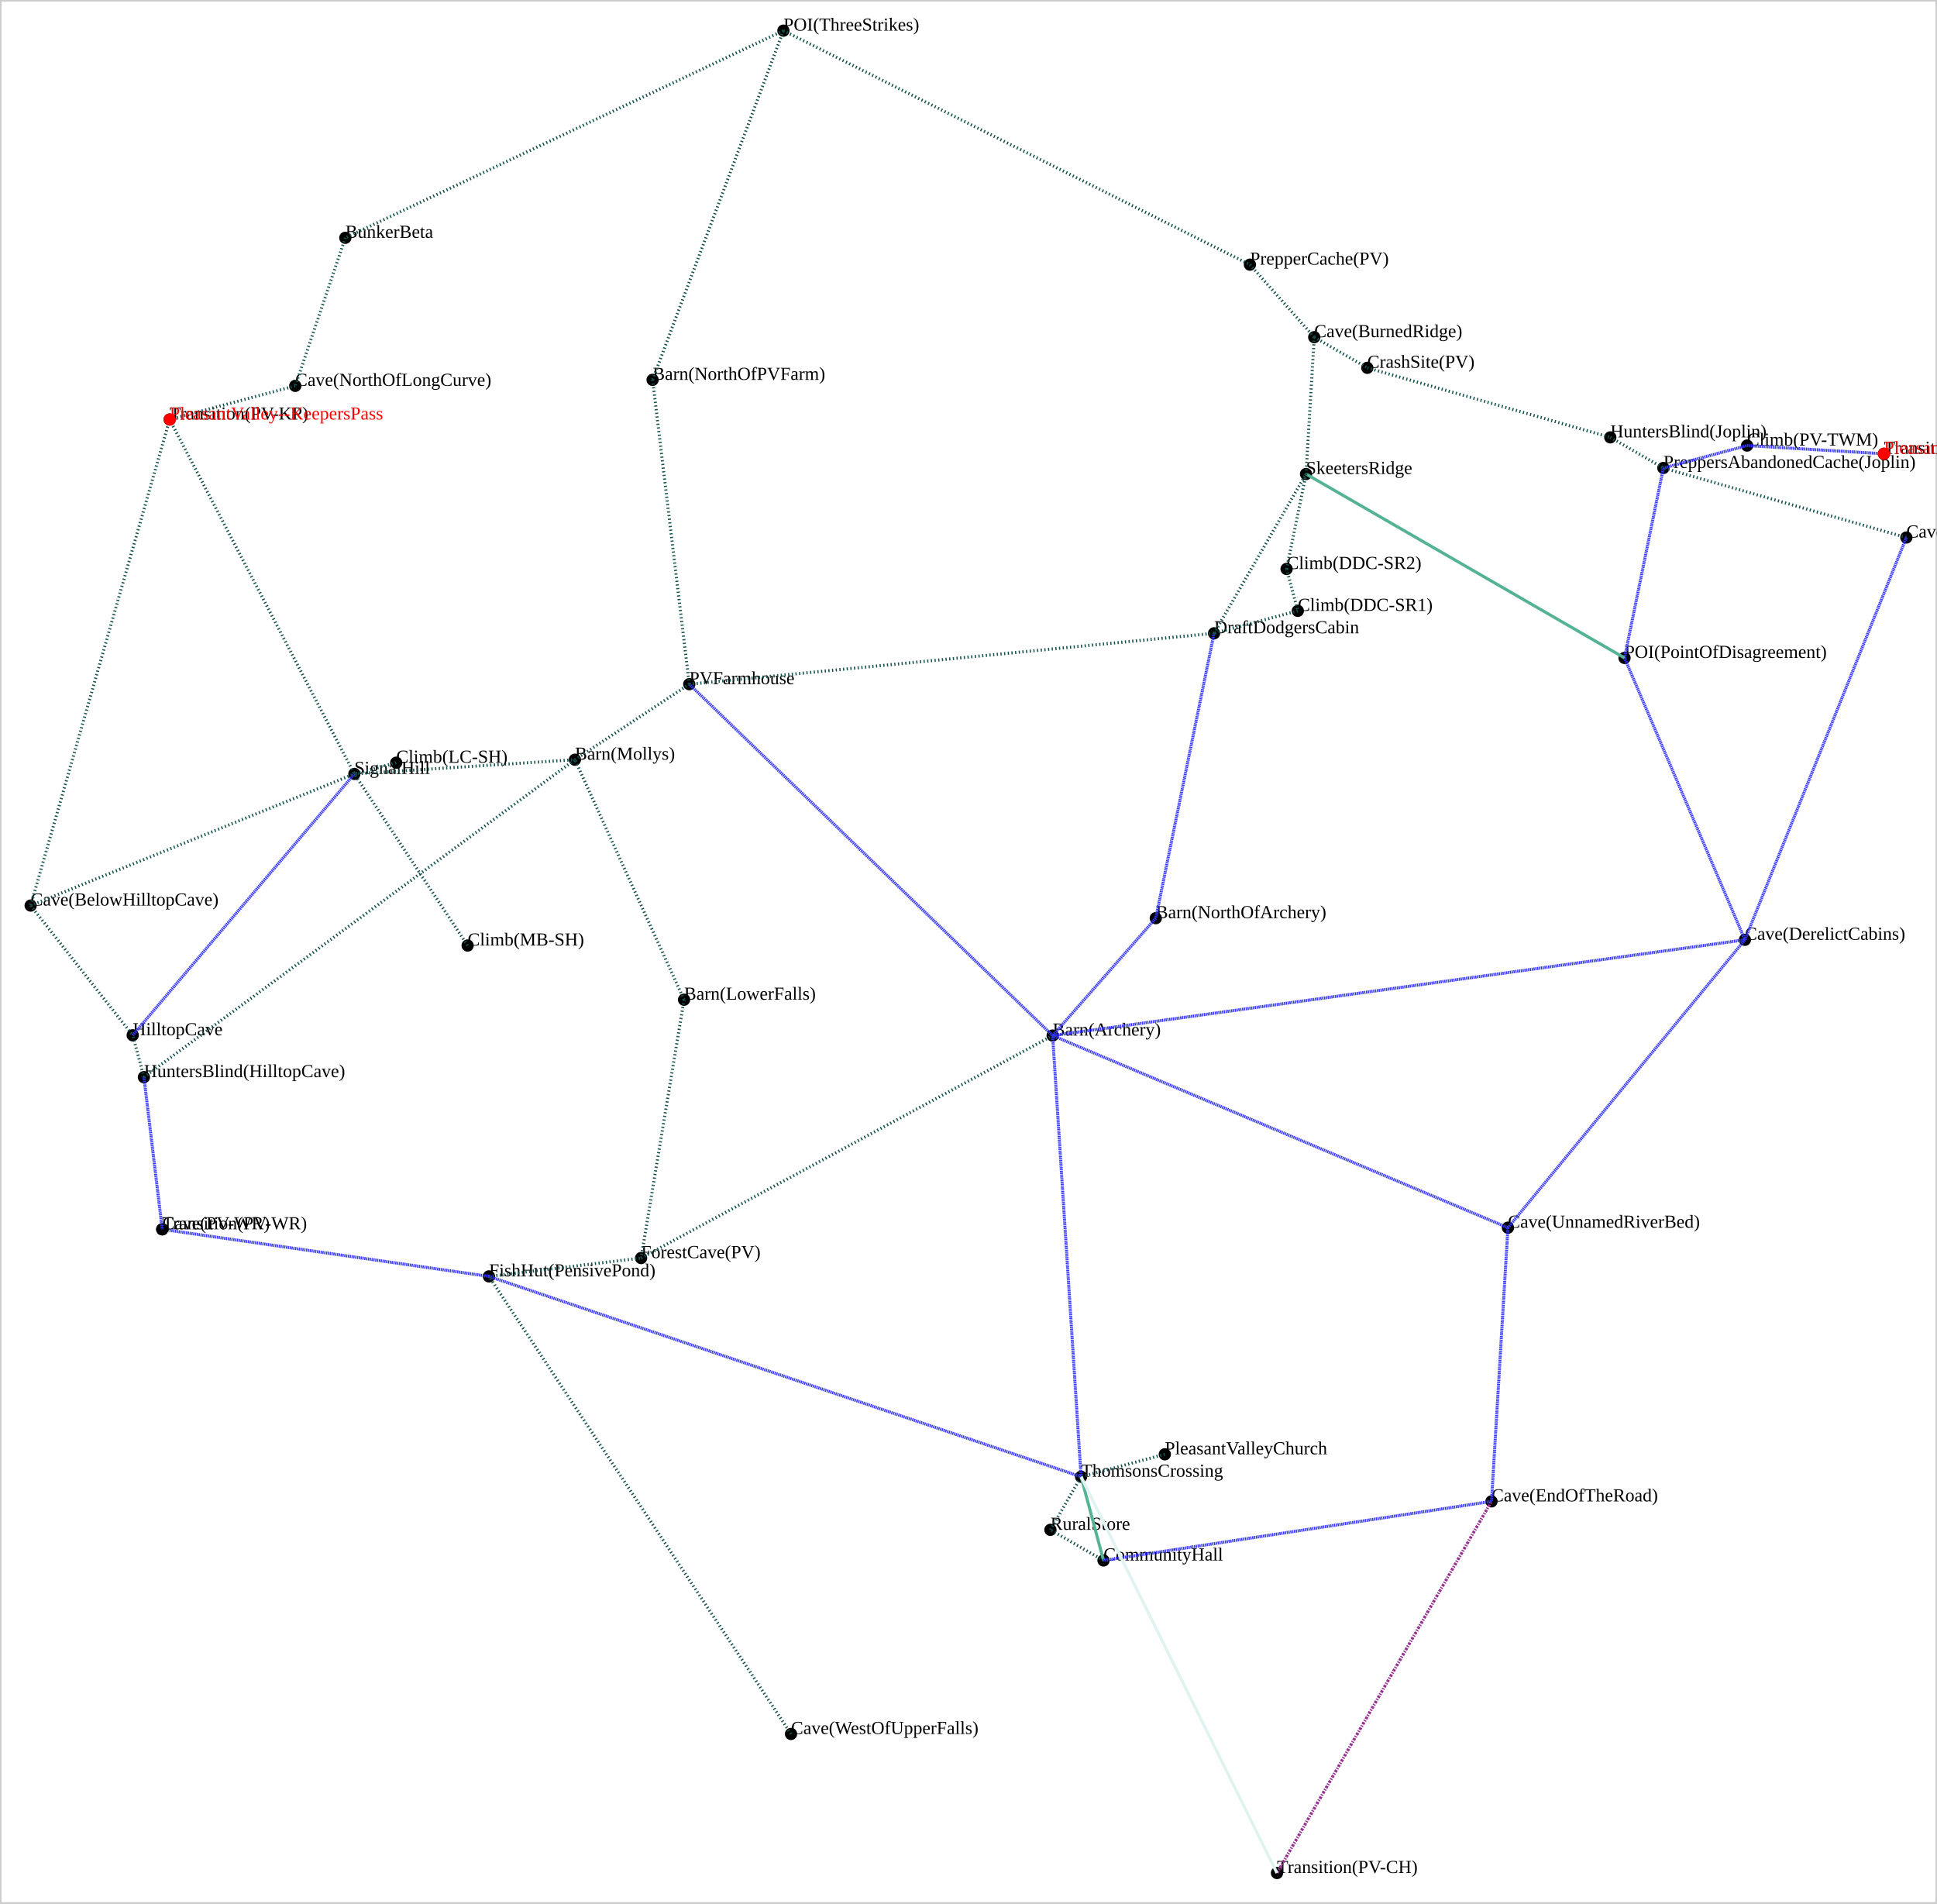
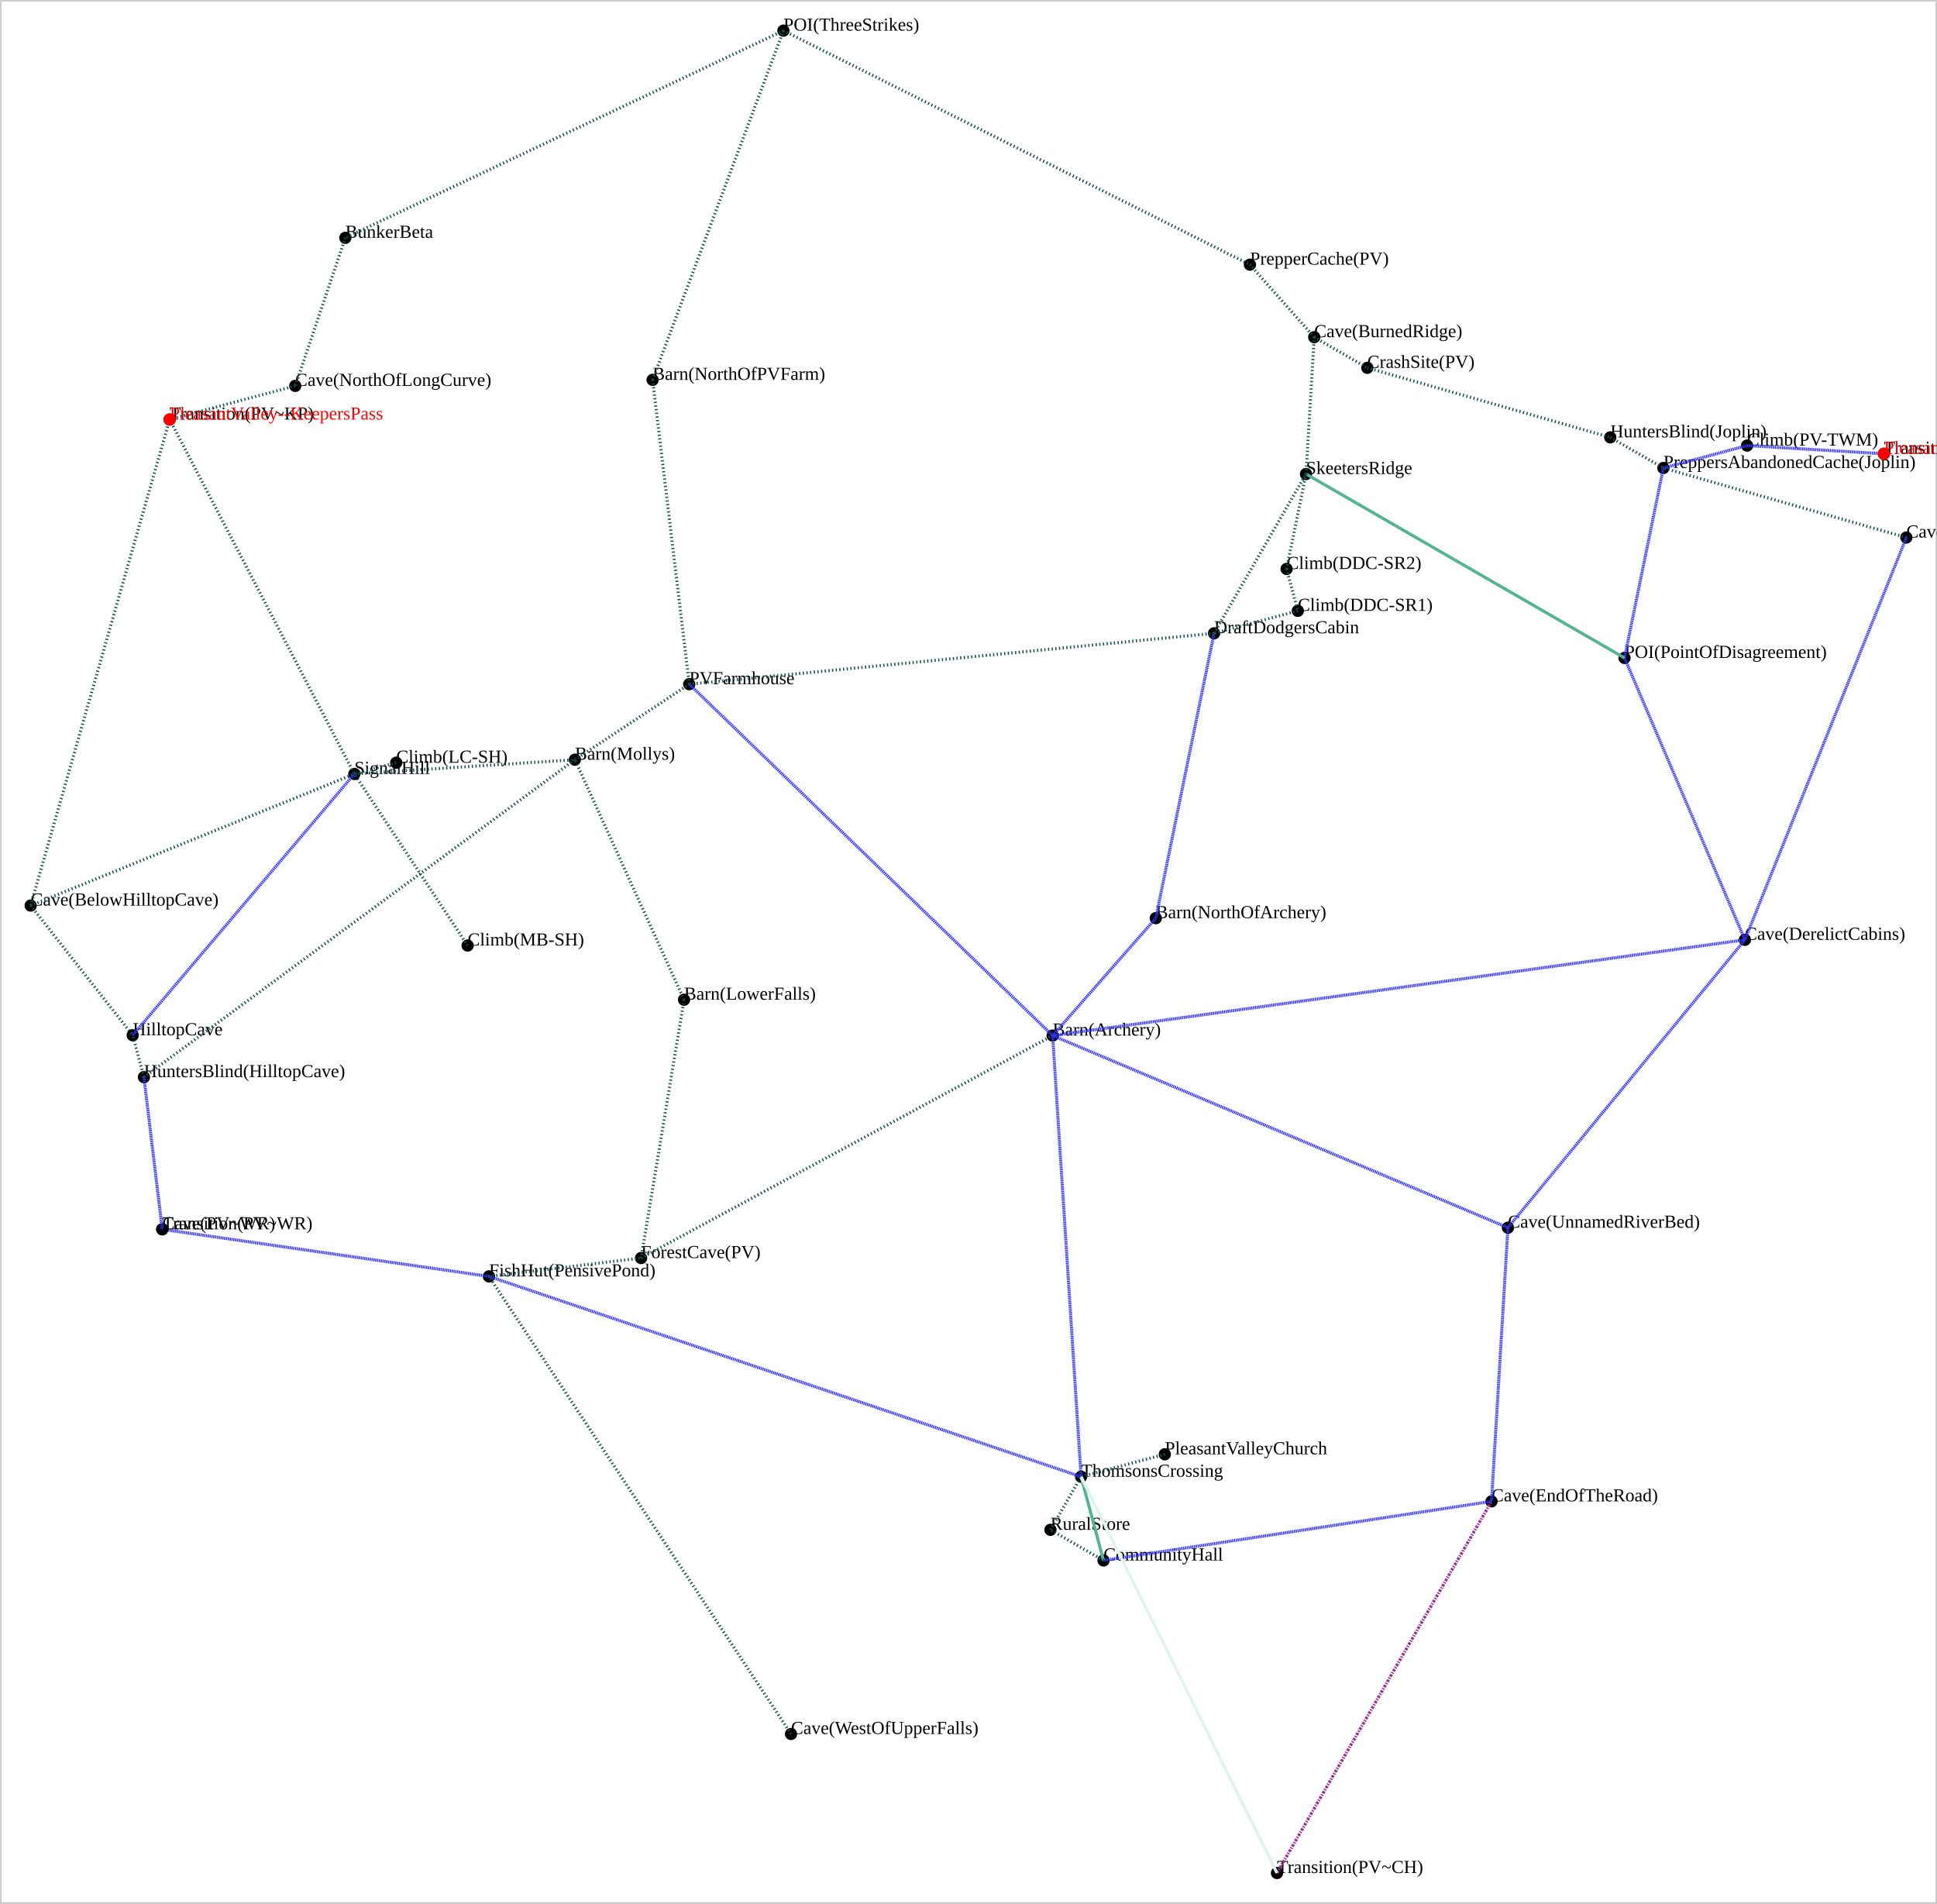
<svg xmlns="http://www.w3.org/2000/svg" width="3160.16" height="3105.26" viewBox="0 0 3160.16 3105.26">
  <defs>
</defs>
  <rect x="0" y="0" width="3160.16" height="3105.26" fill="white" stroke="#cccccc" stroke-width="5.0" />
  <circle cx="3073.56" cy="740.2" r="10" fill="black" />
-   <text x="3073.56" y="740.2" font-size="30" fill="black">Transition(PV-TWM)</text>
+   <text x="3073.56" y="740.2" font-size="30" fill="black">Transition(PV~TWM)</text>
  <circle cx="2850.35" cy="726.8" r="10" fill="black" />
  <text x="2850.35" y="726.8" font-size="30" fill="black">Climb(PV-TWM)</text>
  <path d="M2850.35,726.8 L3073.56,740.2" stroke-width="5.0" stroke="#3435ff" stroke-dasharray="2,1" />
  <circle cx="2713.75" cy="763.4" r="10" fill="black" />
  <text x="2713.75" y="763.4" font-size="30" fill="black">PreppersAbandonedCache(Joplin)</text>
  <path d="M2713.75,763.4 L2850.35,726.8" stroke-width="5.0" stroke="#3435ff" stroke-dasharray="2,1" />
  <circle cx="2650.35" cy="1073.21" r="10" fill="black" />
  <text x="2650.35" y="1073.21" font-size="30" fill="black">POI(PointOfDisagreement)</text>
  <path d="M2650.35,1073.21 L2713.75,763.4" stroke-width="5.0" stroke="#3435ff" stroke-dasharray="2,1" />
  <circle cx="2846.76" cy="1533.02" r="10" fill="black" />
  <text x="2846.76" y="1533.02" font-size="30" fill="black">Cave(DerelictCabins)</text>
  <path d="M2846.76,1533.02 L2650.35,1073.21" stroke-width="5.0" stroke="#3435ff" stroke-dasharray="2,1" />
  <circle cx="1717.34" cy="1689.23" r="10" fill="black" />
  <text x="1717.34" y="1689.23" font-size="30" fill="black">Barn(Archery)</text>
  <path d="M1717.34,1689.23 L2846.76,1533.02" stroke-width="5.0" stroke="#3435ff" stroke-dasharray="2,1" />
  <circle cx="2627.15" cy="713.4" r="10" fill="black" />
  <text x="2627.15" y="713.4" font-size="30" fill="black">HuntersBlind(Joplin)</text>
  <path d="M2627.15,713.4 L2713.75,763.4" stroke-width="5.0" stroke="#16524f" stroke-dasharray="2,4" />
  <circle cx="2230.74" cy="600.0" r="10" fill="black" />
  <text x="2230.74" y="600.0" font-size="30" fill="black">CrashSite(PV)</text>
  <path d="M2230.74,600.0 L2627.15,713.4" stroke-width="5.0" stroke="#16524f" stroke-dasharray="2,4" />
  <circle cx="2144.13" cy="550.0" r="10" fill="black" />
  <text x="2144.13" y="550.0" font-size="30" fill="black">Cave(BurnedRidge)</text>
  <path d="M2144.13,550.0 L2230.74,600.0" stroke-width="5.0" stroke="#16524f" stroke-dasharray="2,4" />
  <circle cx="2130.74" cy="773.21" r="10" fill="black" />
  <text x="2130.74" y="773.21" font-size="30" fill="black">SkeetersRidge</text>
  <path d="M2130.74,773.21 L2650.35,1073.21" stroke-width="5.0" stroke="#55b395" stroke-dasharray="" />
  <path d="M2130.74,773.21 L2144.13,550.0" stroke-width="5.0" stroke="#16524f" stroke-dasharray="2,4" />
  <circle cx="1885.64" cy="1497.73" r="10" fill="black" />
  <text x="1885.64" y="1497.73" font-size="30" fill="black">Barn(NorthOfArchery)</text>
  <path d="M1885.64,1497.73 L1717.34,1689.23" stroke-width="5.0" stroke="#3435ff" stroke-dasharray="2,1" />
  <circle cx="1980.74" cy="1033.02" r="10" fill="black" />
  <text x="1980.74" y="1033.02" font-size="30" fill="black">DraftDodgersCabin</text>
  <path d="M1980.74,1033.02 L1885.64,1497.73" stroke-width="5.0" stroke="#3435ff" stroke-dasharray="2,1" />
  <path d="M1980.74,1033.02 L2130.74,773.21" stroke-width="5.0" stroke="#16524f" stroke-dasharray="2,4" />
  <circle cx="1124.52" cy="1116.03" r="10" fill="black" />
  <text x="1124.52" y="1116.03" font-size="30" fill="black">PVFarmhouse</text>
  <path d="M1124.52,1116.03 L1717.34,1689.23" stroke-width="5.0" stroke="#3435ff" stroke-dasharray="2,1" />
  <path d="M1124.52,1116.03 L1980.74,1033.02" stroke-width="5.0" stroke="#16524f" stroke-dasharray="2,4" />
  <circle cx="937.92" cy="1239.23" r="10" fill="black" />
  <text x="937.92" y="1239.23" font-size="30" fill="black">Barn(Mollys)</text>
  <path d="M937.92,1239.23 L1124.52,1116.03" stroke-width="5.0" stroke="#16524f" stroke-dasharray="2,4" />
  <circle cx="578.11" cy="1262.44" r="10" fill="black" />
  <text x="578.11" y="1262.44" font-size="30" fill="black">SignalHill</text>
  <path d="M578.11,1262.44 L937.92,1239.23" stroke-width="5.0" stroke="#16524f" stroke-dasharray="2,4" />
  <circle cx="1045.93" cy="2052.15" r="10" fill="black" />
  <text x="1045.93" y="2052.15" font-size="30" fill="black">ForestCave(PV)</text>
  <path d="M1045.93,2052.15 L1717.34,1689.23" stroke-width="5.0" stroke="#16524f" stroke-dasharray="2,4" />
  <circle cx="1763.75" cy="2408.85" r="10" fill="black" />
  <text x="1763.75" y="2408.85" font-size="30" fill="black">ThomsonsCrossing</text>
  <path d="M1763.75,2408.85 L1717.34,1689.23" stroke-width="5.0" stroke="#3435ff" stroke-dasharray="2,1" />
  <circle cx="1713.75" cy="2495.45" r="10" fill="black" />
  <text x="1713.75" y="2495.45" font-size="30" fill="black">RuralStore</text>
  <path d="M1713.75,2495.45 L1763.75,2408.85" stroke-width="5.0" stroke="#16524f" stroke-dasharray="2,4" />
  <circle cx="1900.35" cy="2372.25" r="10" fill="black" />
  <text x="1900.35" y="2372.25" font-size="30" fill="black">PleasantValleyChurch</text>
  <path d="M1900.35,2372.25 L1763.75,2408.85" stroke-width="5.0" stroke="#16524f" stroke-dasharray="2,4" />
  <circle cx="1800.35" cy="2545.45" r="10" fill="black" />
  <text x="1800.35" y="2545.45" font-size="30" fill="black">CommunityHall</text>
  <path d="M1800.35,2545.45 L1763.75,2408.85" stroke-width="5.0" stroke="#55b395" stroke-dasharray="" />
  <path d="M1800.35,2545.45 L1713.75,2495.45" stroke-width="5.0" stroke="#16524f" stroke-dasharray="2,4" />
  <circle cx="2433.36" cy="2449.04" r="10" fill="black" />
  <text x="2433.36" y="2449.04" font-size="30" fill="black">Cave(EndOfTheRoad)</text>
  <path d="M2433.36,2449.04 L1800.35,2545.45" stroke-width="5.0" stroke="#3435ff" stroke-dasharray="2,1" />
  <circle cx="2083.36" cy="3055.26" r="10" fill="black" />
-   <text x="2083.36" y="3055.26" font-size="30" fill="black">Transition(PV-CH)</text>
+   <text x="2083.36" y="3055.26" font-size="30" fill="black">Transition(PV~CH)</text>
  <path d="M2083.36,3055.26 L2433.36,2449.04" stroke-width="5.0" stroke="#982f93" stroke-dasharray="4,2,2,2" />
  <path d="M2083.36,3055.26 L1763.75,2408.85" stroke-width="5.0" stroke="#e0f3f1" stroke-dasharray="" />
  <circle cx="2460.16" cy="2002.63" r="10" fill="black" />
  <text x="2460.16" y="2002.63" font-size="30" fill="black">Cave(UnnamedRiverBed)</text>
  <path d="M2460.16,2002.63 L2846.76,1533.02" stroke-width="5.0" stroke="#3435ff" stroke-dasharray="2,1" />
  <path d="M2460.16,2002.63 L2433.36,2449.04" stroke-width="5.0" stroke="#3435ff" stroke-dasharray="2,1" />
  <path d="M2460.16,2002.63 L1717.34,1689.23" stroke-width="5.0" stroke="#3435ff" stroke-dasharray="2,1" />
  <circle cx="797.72" cy="2082.05" r="10" fill="black" />
  <text x="797.72" y="2082.05" font-size="30" fill="black">FishHut(PensivePond)</text>
  <path d="M797.72,2082.05 L1763.75,2408.85" stroke-width="5.0" stroke="#3435ff" stroke-dasharray="2,1" />
  <path d="M797.72,2082.05 L1045.93,2052.15" stroke-width="5.0" stroke="#16524f" stroke-dasharray="2,4" />
  <circle cx="264.71" cy="2005.26" r="10" fill="black" />
-   <text x="264.71" y="2005.26" font-size="30" fill="black">Cave(PV-WR)</text>
+   <text x="264.71" y="2005.26" font-size="30" fill="black">Cave(PV~WR)</text>
  <path d="M264.71,2005.26 L797.72,2082.05" stroke-width="5.0" stroke="#3435ff" stroke-dasharray="2,1" />
  <circle cx="264.71" cy="2005.26" r="10" fill="black" />
-   <text x="264.71" y="2005.26" font-size="30" fill="black">Transition(PV-WR)</text>
+   <text x="264.71" y="2005.26" font-size="30" fill="black">Transition(PV~WR)</text>
  <path d="M264.71,2005.26 L264.71,2005.26" stroke-width="5.0" stroke="#c85d00" stroke-dasharray="7.4" />
  <circle cx="1290.54" cy="2828.46" r="10" fill="black" />
  <text x="1290.54" y="2828.46" font-size="30" fill="black">Cave(WestOfUpperFalls)</text>
  <path d="M1290.54,2828.46 L797.72,2082.05" stroke-width="5.0" stroke="#16524f" stroke-dasharray="2,4" />
  <circle cx="216.51" cy="1688.75" r="10" fill="black" />
  <text x="216.51" y="1688.75" font-size="30" fill="black">HilltopCave</text>
  <path d="M216.51,1688.75 L578.11,1262.44" stroke-width="5.0" stroke="#3435ff" stroke-dasharray="2,1" />
  <circle cx="234.81" cy="1757.05" r="10" fill="black" />
  <text x="234.81" y="1757.05" font-size="30" fill="black">HuntersBlind(HilltopCave)</text>
  <path d="M234.81,1757.05 L264.71,2005.26" stroke-width="5.0" stroke="#3435ff" stroke-dasharray="2,1" />
  <path d="M234.81,1757.05 L216.51,1688.75" stroke-width="5.0" stroke="#16524f" stroke-dasharray="2,4" />
  <path d="M234.81,1757.05 L937.92,1239.23" stroke-width="5.0" stroke="#16524f" stroke-dasharray="2,4" />
  <circle cx="50.0" cy="1477.15" r="10" fill="black" />
  <text x="50.0" y="1477.15" font-size="30" fill="black">Cave(BelowHilltopCave)</text>
  <path d="M50.0,1477.15 L578.11,1262.44" stroke-width="5.0" stroke="#16524f" stroke-dasharray="2,4" />
  <path d="M50.0,1477.15 L216.51,1688.75" stroke-width="5.0" stroke="#16524f" stroke-dasharray="2,4" />
  <circle cx="276.8" cy="684.33" r="10" fill="black" />
-   <text x="276.8" y="684.33" font-size="30" fill="black">Transition(PV-KP)</text>
+   <text x="276.8" y="684.33" font-size="30" fill="black">Transition(PV~KP)</text>
  <path d="M276.8,684.33 L578.11,1262.44" stroke-width="5.0" stroke="#16524f" stroke-dasharray="2,4" />
  <path d="M276.8,684.33 L50.0,1477.15" stroke-width="5.0" stroke="#16524f" stroke-dasharray="2,4" />
  <circle cx="481.7" cy="629.43" r="10" fill="black" />
  <text x="481.7" y="629.43" font-size="30" fill="black">Cave(NorthOfLongCurve)</text>
  <path d="M481.7,629.43 L276.8,684.33" stroke-width="5.0" stroke="#16524f" stroke-dasharray="2,4" />
  <circle cx="1064.71" cy="619.62" r="10" fill="black" />
  <text x="1064.71" y="619.62" font-size="30" fill="black">Barn(NorthOfPVFarm)</text>
  <path d="M1064.71,619.62 L1124.52,1116.03" stroke-width="5.0" stroke="#16524f" stroke-dasharray="2,4" />
  <circle cx="563.4" cy="387.92" r="10" fill="black" />
  <text x="563.4" y="387.92" font-size="30" fill="black">BunkerBeta</text>
  <path d="M563.4,387.92 L481.7,629.43" stroke-width="5.0" stroke="#16524f" stroke-dasharray="2,4" />
  <circle cx="2039.23" cy="431.7" r="10" fill="black" />
  <text x="2039.23" y="431.7" font-size="30" fill="black">PrepperCache(PV)</text>
  <path d="M2039.23,431.7 L2144.13,550.0" stroke-width="5.0" stroke="#16524f" stroke-dasharray="2,4" />
  <circle cx="1278.11" cy="50.0" r="10" fill="black" />
  <text x="1278.11" y="50.0" font-size="30" fill="black">POI(ThreeStrikes)</text>
  <path d="M1278.11,50.0 L563.4,387.92" stroke-width="5.0" stroke="#16524f" stroke-dasharray="2,4" />
  <path d="M1278.11,50.0 L2039.23,431.7" stroke-width="5.0" stroke="#16524f" stroke-dasharray="2,4" />
  <path d="M1278.11,50.0 L1064.71,619.62" stroke-width="5.0" stroke="#16524f" stroke-dasharray="2,4" />
  <circle cx="1116.03" cy="1630.74" r="10" fill="black" />
  <text x="1116.03" y="1630.74" font-size="30" fill="black">Barn(LowerFalls)</text>
  <path d="M1116.03,1630.74 L937.92,1239.23" stroke-width="5.0" stroke="#16524f" stroke-dasharray="2,4" />
  <path d="M1116.03,1630.74 L1045.93,2052.15" stroke-width="5.0" stroke="#16524f" stroke-dasharray="2,4" />
  <circle cx="762.92" cy="1542.34" r="10" fill="black" />
  <text x="762.92" y="1542.34" font-size="30" fill="black">Climb(MB-SH)</text>
  <path d="M762.92,1542.34 L578.11,1262.44" stroke-width="5.0" stroke="#16524f" stroke-dasharray="2,4" />
  <circle cx="646.41" cy="1244.14" r="10" fill="black" />
  <text x="646.41" y="1244.14" font-size="30" fill="black">Climb(LC-SH)</text>
  <path d="M646.41,1244.14 L578.11,1262.44" stroke-width="5.0" stroke="#16524f" stroke-dasharray="2,4" />
  <circle cx="2117.34" cy="996.41" r="10" fill="black" />
  <text x="2117.34" y="996.41" font-size="30" fill="black">Climb(DDC-SR1)</text>
  <path d="M2117.34,996.41 L1980.74,1033.02" stroke-width="5.0" stroke="#16524f" stroke-dasharray="2,4" />
  <circle cx="2099.04" cy="928.11" r="10" fill="black" />
  <text x="2099.04" y="928.11" font-size="30" fill="black">Climb(DDC-SR2)</text>
  <path d="M2099.04,928.11 L2130.74,773.21" stroke-width="5.0" stroke="#16524f" stroke-dasharray="2,4" />
  <path d="M2099.04,928.11 L2117.34,996.41" stroke-width="5.0" stroke="#16524f" stroke-dasharray="2,4" />
  <circle cx="3110.16" cy="876.8" r="10" fill="black" />
  <text x="3110.16" y="876.8" font-size="30" fill="black">Cave(MistyFalls)</text>
  <path d="M3110.16,876.8 L2713.75,763.4" stroke-width="5.0" stroke="#16524f" stroke-dasharray="2,4" />
  <path d="M3110.16,876.8 L2846.76,1533.02" stroke-width="5.0" stroke="#3435ff" stroke-dasharray="2,1" />
  <circle cx="3073.56" cy="740.2" r="10" fill="red" />
  <text x="3073.56" y="740.2" font-size="30" fill="red">PleasantValley--TimberwolfMountain</text>
  <circle cx="276.8" cy="684.33" r="10" fill="red" />
  <text x="276.8" y="684.33" font-size="30" fill="red">PleasantValley--KeepersPass</text>
</svg>
